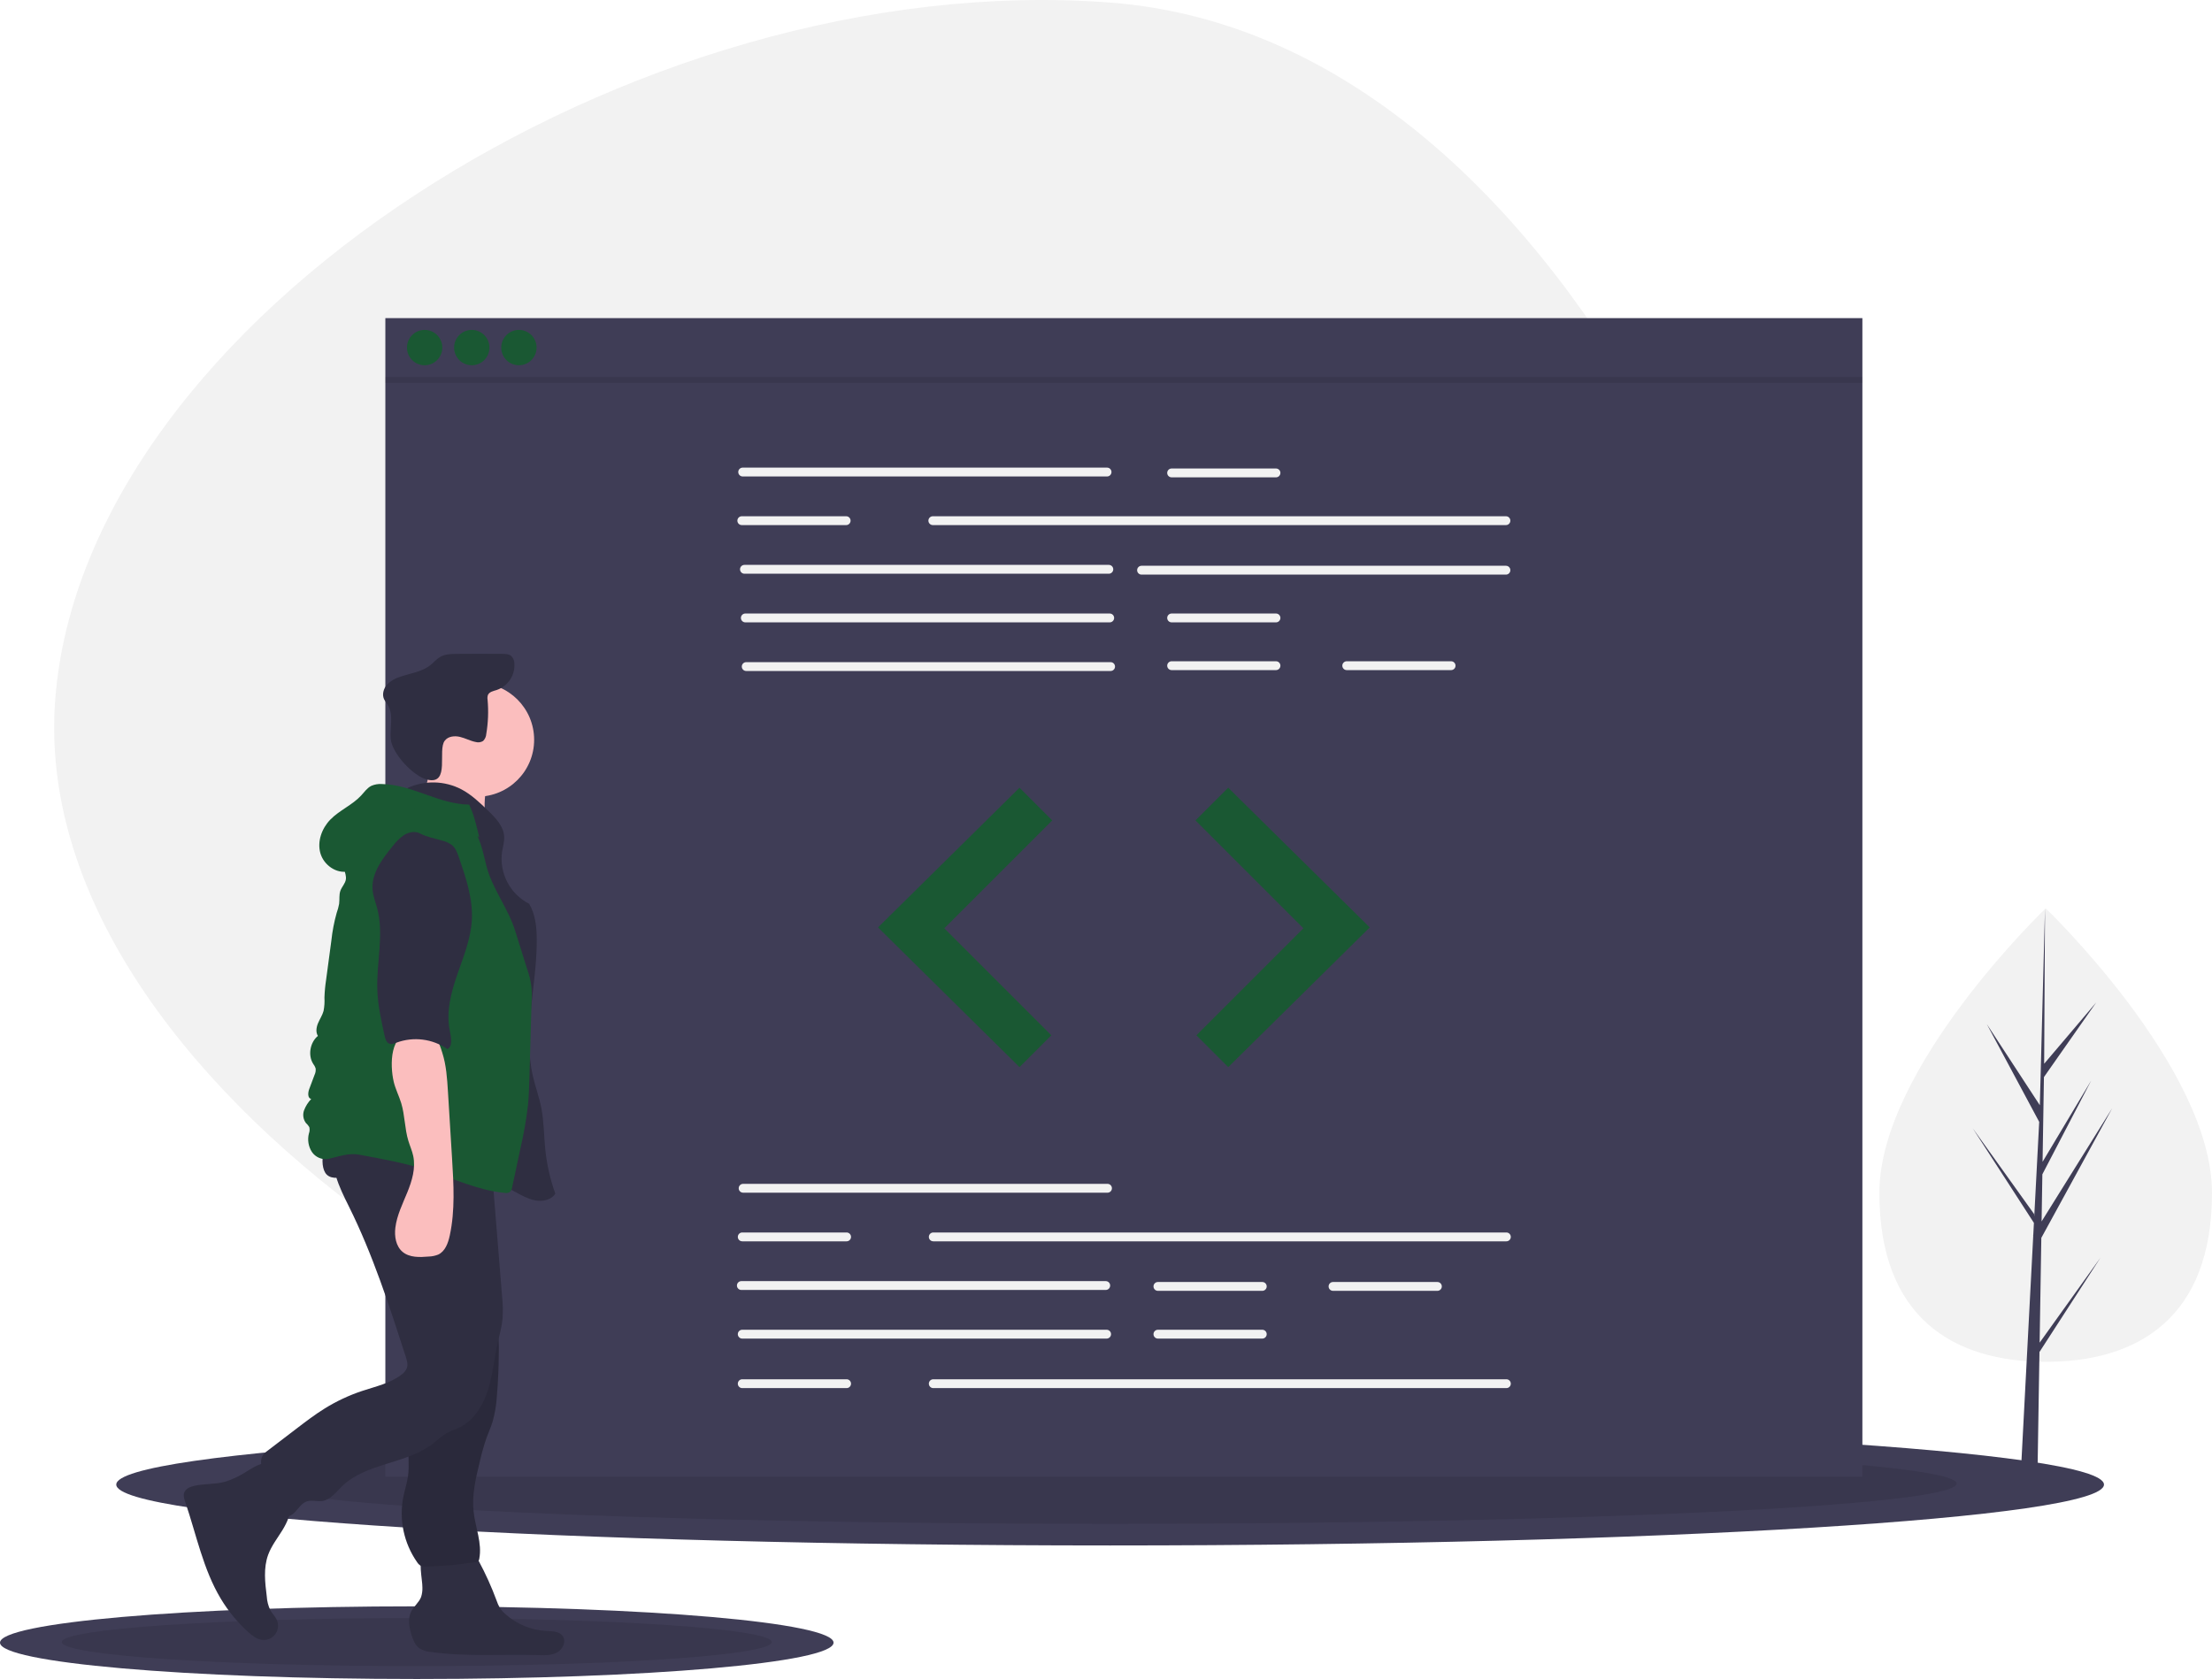
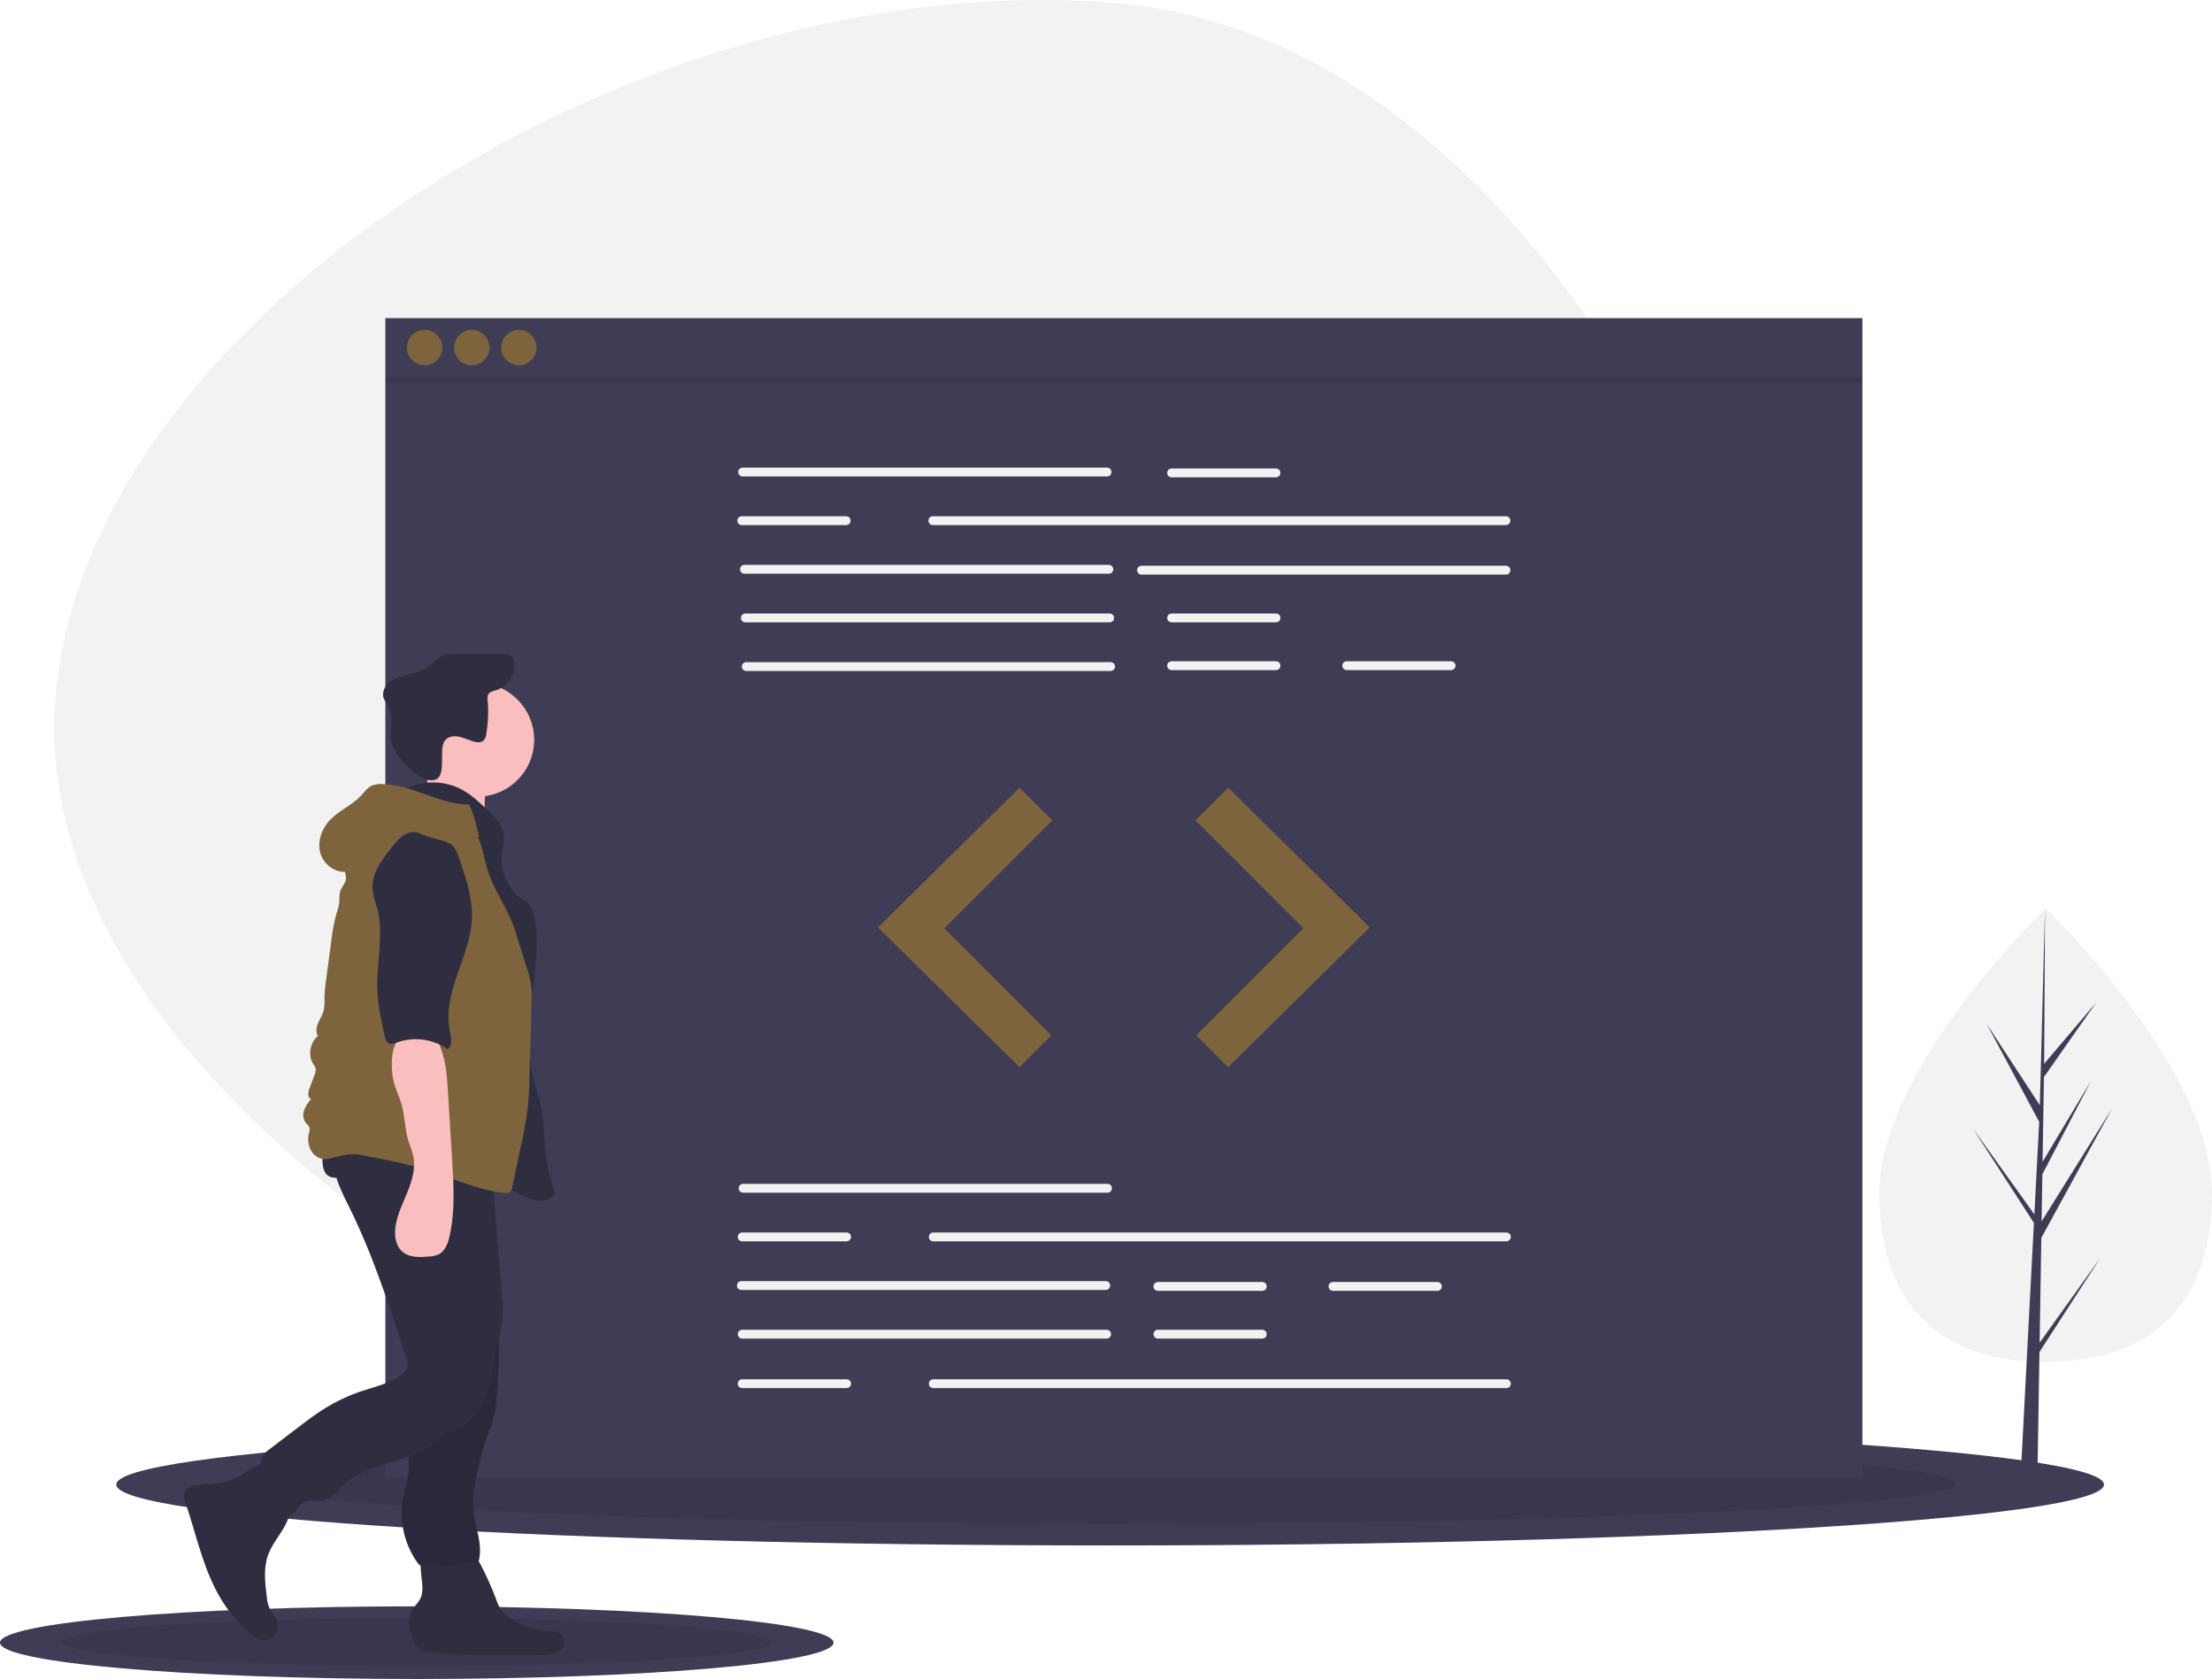
<svg xmlns="http://www.w3.org/2000/svg" id="a594ac37-6d44-4297-8862-1cbd9c01c0b7" data-name="Layer 1" width="1126.194" height="855" viewBox="0 0 1126.194 855">
  <path d="M581.768,778.438C339.369,759.991,50.297,572.172,65.014,378.781S359.7,5.358,602.099,23.805,984.031,403.667,969.314,597.058,824.166,796.885,581.768,778.438Z" transform="translate(-36.90323 -22.5)" fill="#f2f2f2" />
  <ellipse cx="565.194" cy="756" rx="506" ry="31" fill="#3f3d56" />
  <ellipse cx="565.194" cy="755.5" rx="431" ry="20.5" opacity="0.1" />
  <ellipse cx="212.194" cy="836.5" rx="212.194" ry="18.5" fill="#3f3d56" />
  <ellipse cx="212.194" cy="836.202" rx="180.742" ry="12.234" opacity="0.1" />
  <rect x="196.194" y="162" width="752" height="590" fill="#3f3d56" />
  <path d="M600.541,265.129H415.024a2.251,2.251,0,1,1,0-4.503H600.541a2.251,2.251,0,0,1,0,4.503Z" transform="translate(-36.90323 -22.5)" fill="#f2f2f2" />
  <path d="M803.62,289.895H511.835a2.251,2.251,0,0,1,0-4.503H803.62a2.251,2.251,0,1,1,0,4.503Z" transform="translate(-36.90323 -22.5)" fill="#f2f2f2" />
  <path d="M601.442,314.661H415.924a2.251,2.251,0,1,1,0-4.503H601.442a2.251,2.251,0,1,1,0,4.503Z" transform="translate(-36.90323 -22.5)" fill="#f2f2f2" />
  <path d="M803.62,315.111H618.102a2.251,2.251,0,0,1,0-4.503H803.62a2.251,2.251,0,1,1,0,4.503Z" transform="translate(-36.90323 -22.5)" fill="#f2f2f2" />
  <path d="M601.892,339.426H416.374a2.251,2.251,0,0,1,0-4.503H601.892a2.251,2.251,0,1,1,0,4.503Z" transform="translate(-36.90323 -22.5)" fill="#f2f2f2" />
  <path d="M602.342,364.192H416.825a2.251,2.251,0,0,1,0-4.503H602.342a2.251,2.251,0,1,1,0,4.503Z" transform="translate(-36.90323 -22.5)" fill="#f2f2f2" />
  <path d="M686.546,265.579H633.412a2.251,2.251,0,0,1,0-4.503h53.134a2.251,2.251,0,1,1,0,4.503Z" transform="translate(-36.90323 -22.5)" fill="#f2f2f2" />
  <path d="M686.546,339.426H633.412a2.251,2.251,0,0,1,0-4.503h53.134a2.251,2.251,0,1,1,0,4.503Z" transform="translate(-36.90323 -22.5)" fill="#f2f2f2" />
  <path d="M686.546,363.742H633.412a2.251,2.251,0,1,1,0-4.503h53.134a2.251,2.251,0,1,1,0,4.503Z" transform="translate(-36.90323 -22.5)" fill="#f2f2f2" />
  <path d="M775.702,363.742H722.569a2.251,2.251,0,0,1,0-4.503h53.134a2.251,2.251,0,1,1,0,4.503Z" transform="translate(-36.90323 -22.5)" fill="#f2f2f2" />
  <path d="M467.707,289.895H414.573a2.251,2.251,0,0,1,0-4.503h53.134a2.251,2.251,0,0,1,0,4.503Z" transform="translate(-36.90323 -22.5)" fill="#f2f2f2" />
  <path d="M600.766,629.861H415.249a2.251,2.251,0,0,1,0-4.503H600.766a2.251,2.251,0,0,1,0,4.503Z" transform="translate(-36.90323 -22.5)" fill="#f2f2f2" />
  <path d="M599.866,679.392H414.348a2.251,2.251,0,1,1,0-4.503H599.866a2.251,2.251,0,0,1,0,4.503Z" transform="translate(-36.90323 -22.5)" fill="#f2f2f2" />
  <path d="M600.316,704.158H414.798a2.251,2.251,0,1,1,0-4.503H600.316a2.251,2.251,0,1,1,0,4.503Z" transform="translate(-36.90323 -22.5)" fill="#f2f2f2" />
  <path d="M679.566,679.842H626.433a2.251,2.251,0,0,1,0-4.503h53.134a2.251,2.251,0,0,1,0,4.503Z" transform="translate(-36.90323 -22.5)" fill="#f2f2f2" />
  <path d="M679.566,704.158H626.433a2.251,2.251,0,0,1,0-4.503h53.134a2.251,2.251,0,1,1,0,4.503Z" transform="translate(-36.90323 -22.5)" fill="#f2f2f2" />
  <path d="M768.723,679.842H715.589a2.251,2.251,0,1,1,0-4.503h53.134a2.251,2.251,0,0,1,0,4.503Z" transform="translate(-36.90323 -22.5)" fill="#f2f2f2" />
  <path d="M803.845,654.626H512.06a2.251,2.251,0,0,1,0-4.503H803.845a2.251,2.251,0,0,1,0,4.503Z" transform="translate(-36.90323 -22.5)" fill="#f2f2f2" />
  <path d="M467.932,654.626H414.798a2.251,2.251,0,0,1,0-4.503H467.932a2.251,2.251,0,0,1,0,4.503Z" transform="translate(-36.90323 -22.5)" fill="#f2f2f2" />
  <path d="M803.845,729.374H512.06a2.251,2.251,0,1,1,0-4.503H803.845a2.251,2.251,0,0,1,0,4.503Z" transform="translate(-36.90323 -22.5)" fill="#f2f2f2" />
  <path d="M467.932,729.374H414.798a2.251,2.251,0,1,1,0-4.503H467.932a2.251,2.251,0,1,1,0,4.503Z" transform="translate(-36.90323 -22.5)" fill="#f2f2f2" />
-   <polygon points="519.06 401.13 447.014 472.275 519.06 543.42 535.27 527.21 480.786 472.725 535.72 417.79 519.06 401.13" fill="#1a5833" />
-   <polygon points="625.327 401.13 697.373 472.275 625.327 543.42 609.117 527.21 663.602 472.725 608.667 417.79 625.327 401.13" fill="#1a5833" />
-   <circle cx="216.194" cy="177" r="9" fill="#1a5833" />
-   <circle cx="240.194" cy="177" r="9" fill="#1a5833" />
-   <circle cx="264.194" cy="177" r="9" fill="#1a5833" />
+   <polygon points="519.06 401.13 447.014 472.275 519.06 543.42 535.27 527.21 480.786 472.725 535.72 417.79 519.06 401.13" fill="#7e643d" />
+   <polygon points="625.327 401.13 697.373 472.275 625.327 543.42 609.117 527.21 663.602 472.725 608.667 417.79 625.327 401.13" fill="#7e643d" />
+   <circle cx="216.194" cy="177" r="9" fill="#7e643d" />
+   <circle cx="240.194" cy="177" r="9" fill="#7e643d" />
+   <circle cx="264.194" cy="177" r="9" fill="#7e643d" />
  <rect x="196.194" y="192" width="752" height="3" opacity="0.1" />
  <path d="M1163.097,629.954c0,63.771-37.911,86.038-84.676,86.038s-84.676-22.266-84.676-86.038,84.676-144.898,84.676-144.898S1163.097,566.182,1163.097,629.954Z" transform="translate(-36.90323 -22.5)" fill="#f2f2f2" />
  <polygon points="1038.433 683.736 1039.3 630.365 1075.391 564.338 1039.436 621.993 1039.826 597.995 1064.699 550.226 1039.929 591.645 1039.929 591.645 1040.63 548.484 1067.265 510.453 1040.74 541.697 1041.178 462.556 1038.425 567.325 1038.651 563.003 1011.571 521.552 1038.217 571.3 1035.694 619.503 1035.619 618.223 1004.4 574.602 1035.524 622.743 1035.209 628.771 1035.152 628.862 1035.178 629.357 1028.776 751.653 1037.329 751.653 1038.355 688.485 1069.404 640.461 1038.433 683.736" fill="#3f3d56" />
  <path d="M159.525,773.591a43.126,43.126,0,0,1-8.178,3.503c-5.079,1.387-10.507.878-15.637,2.063-2.1.485-4.386,1.499-5.054,3.549-.49,1.503.043,3.127.553,4.623,5.669,16.62,9.085,34.266,18.125,49.321a74.641,74.641,0,0,0,13.993,16.988c2.055,1.852,4.384,3.664,7.135,3.955a7.248,7.248,0,0,0,7.371-10.182c-.811-1.801-2.317-3.196-3.289-4.916a18.757,18.757,0,0,1-1.819-6.991c-.893-7.108-1.754-14.538.709-21.265,1.652-4.512,4.682-8.359,7.206-12.447s4.622-8.772,4.06-13.544c-.383-3.257-1.972-6.237-3.65-9.054-1.681-2.823-5.005-10.408-8.383-11.35C169.16,766.864,162.583,772.024,159.525,773.591Z" transform="translate(-36.90323 -22.5)" fill="#2f2e41" />
  <path d="M251.96,831a14.019,14.019,0,0,1-.663,4.745c-1.058,2.793-3.681,4.706-5.036,7.367-1.885,3.701-1.031,8.174.218,12.135.783,2.483,1.81,5.067,3.912,6.603a12.893,12.893,0,0,0,5.954,1.907c18.036,2.496,36.358,1.064,54.559,1.587,3.317.095,6.829.211,9.725-1.41s4.686-5.697,2.717-8.368c-1.769-2.399-5.265-2.376-8.242-2.518a33.912,33.912,0,0,1-20.913-8.615,15.112,15.112,0,0,1-2.933-3.377,20.753,20.753,0,0,1-1.534-3.518,156.799,156.799,0,0,0-9.084-20.119c-.979-1.815-2.087-3.705-3.906-4.676a10.323,10.323,0,0,0-4.239-.926c-4.536-.294-16.283-1.838-19.791,1.69C249.461,816.768,252.032,826.86,251.96,831Z" transform="translate(-36.90323 -22.5)" fill="#2f2e41" />
  <circle cx="242.971" cy="376.72" r="28.975" fill="#fbbebe" />
  <path d="M253.709,423.146c-1.723,4.614-4.647,8.947-8.9,11.43l40.075,8.175a42.453,42.453,0,0,1-.562-17.869,10.3,10.3,0,0,0,.24-4.409c-.754-2.907-4.026-4.307-6.955-4.974-7.314-1.667-13.782-2.561-20.579-5.792C254.95,413.263,255.241,419.045,253.709,423.146Z" transform="translate(-36.90323 -22.5)" fill="#fbbebe" />
  <path d="M244.474,423.727a31.338,31.338,0,0,1,27.313.714c5.138,2.707,9.392,6.794,13.572,10.826,3.853,3.717,7.962,7.972,8.236,13.319.132,2.59-.676,5.123-1.084,7.684a25.766,25.766,0,0,0,13.78,26.469c3.184,5.303,3.841,11.729,3.889,17.914.185,23.436-7.209,47.161-1.93,69.995,1.239,5.361,3.162,10.554,4.232,15.951,1.387,6.991,1.318,14.18,2.044,21.27a95.266,95.266,0,0,0,5.113,22.495c-1.744,2.774-5.374,3.837-8.642,3.613s-6.325-1.643-9.242-3.136c-14.123-7.227-27.059-16.757-41.687-22.9-9.678-4.064-19.987-6.595-29.376-11.288s-18.12-12.142-20.99-22.238c-1.241-4.365-1.318-8.965-1.385-13.503-.285-19.114-.55-38.436,3.61-57.094,3.669-16.454,10.741-32.194,12.284-48.981.502-5.464.513-11.314,3.566-15.873C232.091,432.52,241.409,430.851,244.474,423.727Z" transform="translate(-36.90323 -22.5)" fill="#2f2e41" />
  <path d="M263.395,399.629c1.707-2.227,5-2.531,7.728-1.872s5.243,2.064,7.997,2.599a4.675,4.675,0,0,0,3.743-.526,5.444,5.444,0,0,0,1.615-3.57,68.163,68.163,0,0,0,.671-17.38,5.147,5.147,0,0,1,.159-2.437c.682-1.643,2.763-2.035,4.462-2.562a13.316,13.316,0,0,0,9.013-13.633,5.421,5.421,0,0,0-1.657-3.741c-1.175-.958-2.82-1.016-4.336-1.029q-11.683-.094-23.367.006c-2.883.025-5.91.096-8.409,1.533-1.848,1.063-3.222,2.773-4.88,4.112-4.326,3.491-10.178,4.201-15.441,5.991a15.308,15.308,0,0,0-6.768,4.036c-1.75,2-2.592,4.973-1.493,7.393a26.252,26.252,0,0,0,1.887,2.904c3.105,4.964,1.038,11.403,1.501,17.24.579,7.288,11.365,19.112,18.679,20.836C266.308,422.311,259.486,404.414,263.395,399.629Z" transform="translate(-36.90323 -22.5)" fill="#2f2e41" />
  <path d="M247.037,719.183c.745,5.322,1.701,10.662,1.445,16.029-.357,7.494-3.059,14.714-3.559,22.199-.373,5.591.49,11.242-.287,16.791-.497,3.553-1.656,6.978-2.373,10.494a43.395,43.395,0,0,0,6.973,33.265,5.448,5.448,0,0,0,2.023,1.961,5.714,5.714,0,0,0,2.508.332,179.947,179.947,0,0,0,25.17-2.287,2.414,2.414,0,0,0,1.616-.713,2.266,2.266,0,0,0,.351-.954c1.544-7.936-1.977-15.893-2.872-23.928-.956-8.58,1.103-17.177,3.146-25.565a113.548,113.548,0,0,1,3.467-12.228c.988-2.697,2.181-5.321,3.037-8.063a61.46,61.46,0,0,0,2.202-13.203q.892-10.575.945-21.199a88.958,88.958,0,0,0-1.665-20.01c-1.878-8.338-5.724-16.081-9.536-23.73a15.029,15.029,0,0,0-5.618,2.67,125.38,125.38,0,0,1-15.35,8.481c-3.567,1.657-10.522,2.833-12.786,6.286-2.232,3.405-.792,10.351-.621,14.106Q245.694,709.584,247.037,719.183Z" transform="translate(-36.90323 -22.5)" fill="#2f2e41" />
  <path d="M247.037,719.183c.745,5.322,1.701,10.662,1.445,16.029-.357,7.494-3.059,14.714-3.559,22.199-.373,5.591.49,11.242-.287,16.791-.497,3.553-1.656,6.978-2.373,10.494a43.395,43.395,0,0,0,6.973,33.265,5.448,5.448,0,0,0,2.023,1.961,5.714,5.714,0,0,0,2.508.332,179.947,179.947,0,0,0,25.17-2.287,2.414,2.414,0,0,0,1.616-.713,2.266,2.266,0,0,0,.351-.954c1.544-7.936-1.977-15.893-2.872-23.928-.956-8.58,1.103-17.177,3.146-25.565a113.548,113.548,0,0,1,3.467-12.228c.988-2.697,2.181-5.321,3.037-8.063a61.46,61.46,0,0,0,2.202-13.203q.892-10.575.945-21.199a88.958,88.958,0,0,0-1.665-20.01c-1.878-8.338-5.724-16.081-9.536-23.73a15.029,15.029,0,0,0-5.618,2.67,125.38,125.38,0,0,1-15.35,8.481c-3.567,1.657-10.522,2.833-12.786,6.286-2.232,3.405-.792,10.351-.621,14.106Q245.694,709.584,247.037,719.183Z" transform="translate(-36.90323 -22.5)" opacity="0.1" />
  <path d="M207.864,605.518c-3.848,10.359,1.808,21.554,6.722,31.452,12.106,24.386,20.513,50.407,28.874,76.317.626,1.941,1.252,4.058.554,5.974a7.825,7.825,0,0,1-2.822,3.347c-5.765,4.379-13.107,5.939-19.975,8.23a90.184,90.184,0,0,0-18.943,8.88c-4.977,3.084-9.639,6.644-14.292,10.197l-14.812,11.312a9.903,9.903,0,0,0-2.476,2.397c-1.429,2.241-.843,5.167-.132,7.728a131.432,131.432,0,0,0,7.252,19.792,6.911,6.911,0,0,0,2.63,3.447c2.312,1.242,5.14-.405,6.905-2.347s3.292-4.359,5.781-5.193c2.486-.833,5.222.176,7.818-.189,4.199-.589,6.986-4.457,10.013-7.426,12.365-12.131,33.01-11.251,46.612-21.977a59.228,59.228,0,0,1,6.231-4.868c2.3-1.359,4.907-2.105,7.293-3.307,7.257-3.654,11.819-11.209,14.262-18.957s3.141-15.928,4.897-23.861c.908-4.101,2.103-8.158,2.507-12.338a66.094,66.094,0,0,0-.253-11.666L287.604,621.748c-.4-4.943-.8-9.892-1.576-14.791-14.577.521-29.143,1.108-43.728,1.28C230.695,608.374,218.876,609.186,207.864,605.518Z" transform="translate(-36.90323 -22.5)" fill="#2f2e41" />
  <path d="M202.506,619.721c1.977,3.18,6.79,3.114,10.104,1.371s5.889-4.673,9.211-6.401c4.464-2.323,9.746-2.235,14.776-2.093,7.964.225,16.025.464,23.687,2.647,7.925,2.257,15.64,6.603,23.834,5.736,1.426-.151,2.985-.56,3.761-1.766a5.544,5.544,0,0,0,.62-2.836l.268-7.159a6.464,6.464,0,0,0-.57-3.625,6.082,6.082,0,0,0-2.716-2.079c-11.663-5.646-24.965-6.697-37.915-7.141q-9.875-.338-19.757-.278c-5.591.034-12.303-.775-17.739.719C202.774,598.82,198.805,613.769,202.506,619.721Z" transform="translate(-36.90323 -22.5)" fill="#2f2e41" />
-   <path d="M275.742,432.226c-15.282-.135-29.131-10.223-44.412-10.468a11.514,11.514,0,0,0-5.393.93c-2.129,1.073-3.529,3.147-5.147,4.898-4.518,4.893-11.061,7.505-15.703,12.281-4.352,4.478-6.773,11.15-5.055,17.153s8.204,10.608,14.279,9.165A36.801,36.801,0,0,1,228.65,446.706a72.887,72.887,0,0,1,11.205-5.882c6.868-3.112,14.548-6.283,21.718-3.95a30.638,30.638,0,0,1,7.409,4.04l11.954,8.03C279.543,443.45,278.29,437.288,275.742,432.226Z" transform="translate(-36.90323 -22.5)" fill="#1a5833" />
-   <path d="M212.552,460.874c-2.029,2.532.894,6.2.447,9.413-.297,2.135-2.054,3.765-2.786,5.793-.758,2.1-.356,4.427-.643,6.641a28.489,28.489,0,0,1-1.275,4.73,84.975,84.975,0,0,0-2.686,14.026l-2.675,19.976a75.681,75.681,0,0,0-.846,9.078,27.107,27.107,0,0,1-.452,6.787c-.592,2.183-1.904,4.093-2.786,6.175s-1.291,4.602-.099,6.524c-3.991,3.325-5.178,9.854-2.387,14.235a7.899,7.899,0,0,1,1.23,2.265,5.82,5.82,0,0,1-.542,3.34l-2.705,7.207c-.692,1.845-.911,4.653,1.014,5.074a17.006,17.006,0,0,0-3.651,5.767,6.866,6.866,0,0,0,.972,6.506,8.289,8.289,0,0,1,1.694,2.056,5.473,5.473,0,0,1-.196,3.243,11.906,11.906,0,0,0,1.473,9.333,8.371,8.371,0,0,0,8.418,3.609c5.41-1.22,10.272-3.147,15.728-2.146,11.746,2.155,23.53,4.32,34.906,7.952,12.984,4.145,25.556,10.224,39.126,11.5a3.798,3.798,0,0,0,2.617-.407,3.931,3.931,0,0,0,1.21-2.488q2.097-9.832,4.194-19.665a202.363,202.363,0,0,0,3.855-22.028c.477-4.781.614-9.589.749-14.392l1.081-38.231a38.197,38.197,0,0,0-2.2-16.62l-6.217-19.848c-3.548-11.327-11.688-21.371-14.586-32.882-1.834-7.285-3.189-15.103-8.108-20.781-7.012-8.095-19.145-9.354-29.764-7.962-4.797.629-9.636,1.714-13.785,4.202-4.798,2.877-8.333,7.409-11.753,11.836C218.305,454.343,215.436,457.276,212.552,460.874Z" transform="translate(-36.90323 -22.5)" fill="#1a5833" />
+   <path d="M275.742,432.226c-15.282-.135-29.131-10.223-44.412-10.468a11.514,11.514,0,0,0-5.393.93c-2.129,1.073-3.529,3.147-5.147,4.898-4.518,4.893-11.061,7.505-15.703,12.281-4.352,4.478-6.773,11.15-5.055,17.153s8.204,10.608,14.279,9.165A36.801,36.801,0,0,1,228.65,446.706a72.887,72.887,0,0,1,11.205-5.882c6.868-3.112,14.548-6.283,21.718-3.95a30.638,30.638,0,0,1,7.409,4.04l11.954,8.03C279.543,443.45,278.29,437.288,275.742,432.226Z" transform="translate(-36.90323 -22.5)" fill="#7e643d" />
+   <path d="M212.552,460.874c-2.029,2.532.894,6.2.447,9.413-.297,2.135-2.054,3.765-2.786,5.793-.758,2.1-.356,4.427-.643,6.641a28.489,28.489,0,0,1-1.275,4.73,84.975,84.975,0,0,0-2.686,14.026l-2.675,19.976a75.681,75.681,0,0,0-.846,9.078,27.107,27.107,0,0,1-.452,6.787c-.592,2.183-1.904,4.093-2.786,6.175s-1.291,4.602-.099,6.524c-3.991,3.325-5.178,9.854-2.387,14.235a7.899,7.899,0,0,1,1.23,2.265,5.82,5.82,0,0,1-.542,3.34l-2.705,7.207c-.692,1.845-.911,4.653,1.014,5.074a17.006,17.006,0,0,0-3.651,5.767,6.866,6.866,0,0,0,.972,6.506,8.289,8.289,0,0,1,1.694,2.056,5.473,5.473,0,0,1-.196,3.243,11.906,11.906,0,0,0,1.473,9.333,8.371,8.371,0,0,0,8.418,3.609c5.41-1.22,10.272-3.147,15.728-2.146,11.746,2.155,23.53,4.32,34.906,7.952,12.984,4.145,25.556,10.224,39.126,11.5a3.798,3.798,0,0,0,2.617-.407,3.931,3.931,0,0,0,1.21-2.488q2.097-9.832,4.194-19.665a202.363,202.363,0,0,0,3.855-22.028c.477-4.781.614-9.589.749-14.392l1.081-38.231a38.197,38.197,0,0,0-2.2-16.62l-6.217-19.848c-3.548-11.327-11.688-21.371-14.586-32.882-1.834-7.285-3.189-15.103-8.108-20.781-7.012-8.095-19.145-9.354-29.764-7.962-4.797.629-9.636,1.714-13.785,4.202-4.798,2.877-8.333,7.409-11.753,11.836C218.305,454.343,215.436,457.276,212.552,460.874Z" transform="translate(-36.90323 -22.5)" fill="#7e643d" />
  <path d="M237.347,573.323c.875,3.773,2.712,7.251,3.837,10.957,1.884,6.209,1.724,12.896,3.605,19.106.789,2.606,1.933,5.109,2.5,7.773,1.321,6.211-.608,12.636-3.003,18.516s-5.313,11.678-6.091,17.98c-.548,4.438.239,9.45,3.66,12.331,3.552,2.99,8.713,2.788,13.339,2.39a14.016,14.016,0,0,0,4.841-1.008c3.538-1.674,5.028-5.86,5.855-9.685,2.771-12.819,1.98-26.106,1.174-39.197l-2.106-34.234c-.405-6.591-.84-13.318-2.871-19.646-.739-2.302-2.026-6.954-4.129-8.424-2.083-1.456-8.03-1.521-10.609-1.642C235.251,547.97,235.387,564.856,237.347,573.323Z" transform="translate(-36.90323 -22.5)" fill="#fbbebe" />
  <path d="M250.751,446.923c-2.471-1.294-5.584-.736-7.972.704a24.568,24.568,0,0,0-5.972,5.798c-5.339,6.517-10.991,13.995-10.199,22.382.297,3.145,1.501,6.121,2.317,9.172,3.579,13.38-.379,27.53.075,41.373.262,7.999,2.003,15.866,3.736,23.679.354,1.595.92,3.44,2.463,3.977,1.159.403,2.41-.115,3.557-.551A28.371,28.371,0,0,1,264.721,556.731c2.865-1.529,1.791-6.363,1.149-9.546-1.908-9.458.682-19.214,3.828-28.335s6.911-18.23,7.432-27.865c.591-10.916-3.029-21.571-6.6-31.903-.779-2.255-1.631-4.62-3.439-6.178a13.665,13.665,0,0,0-5.203-2.377C258.096,449.406,254.255,448.758,250.751,446.923Z" transform="translate(-36.90323 -22.5)" fill="#2f2e41" />
</svg>
